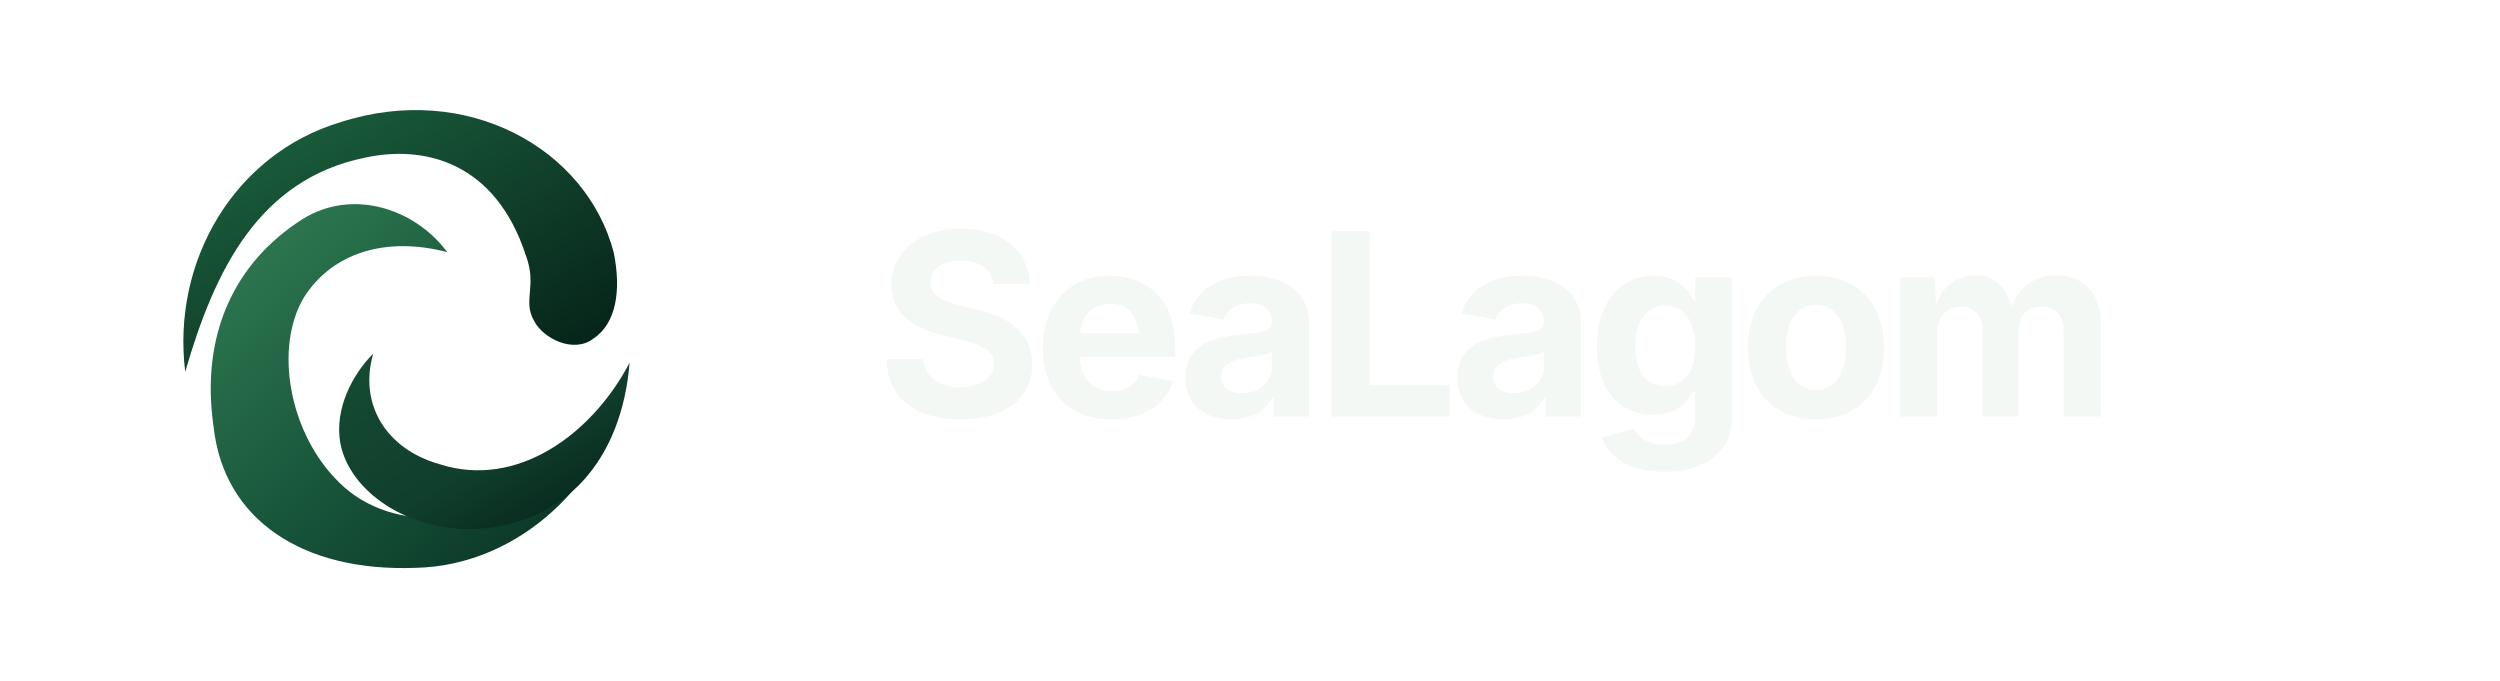
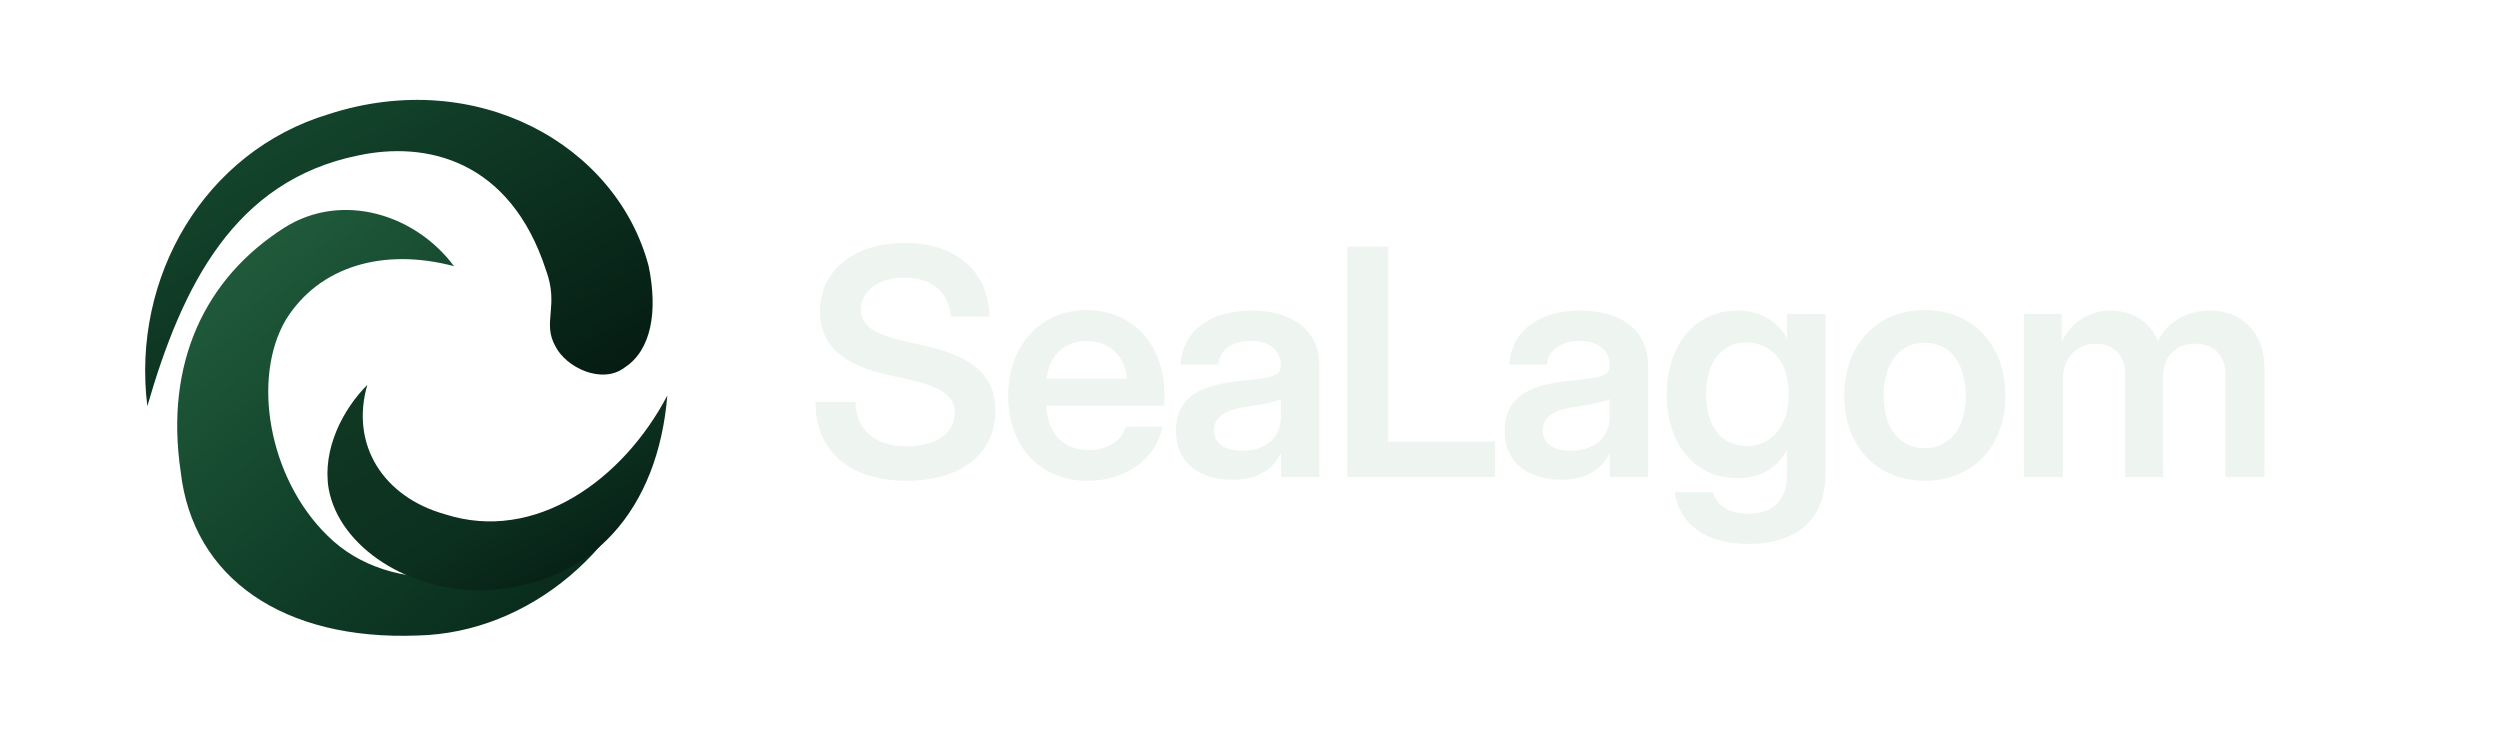
- <svg xmlns="http://www.w3.org/2000/svg" width="1470" height="400" viewBox="0 0 1470 400">
-   <g transform="translate(60,25) scale(.67)">
+ <svg xmlns="http://www.w3.org/2000/svg" width="1200" height="350" viewBox="0 0 1200 350" role="img" aria-label="SeaLagom dark outlined wordmark">
+   <g transform="translate(24,10) scale(.64)">
    <defs>
      <linearGradient id="outer" x1="0" y1="0" x2="1" y2="1">
-         <stop offset="0%" stop-color="#1D6842" />
-         <stop offset="55%" stop-color="#103F2A" />
-         <stop offset="100%" stop-color="#041E16" />
+         <stop offset="0%" stop-color="#174F31" />
+         <stop offset="55%" stop-color="#0C3020" />
+         <stop offset="100%" stop-color="#03170F" />
      </linearGradient>
      <linearGradient id="inner" x1="0" y1="0" x2="1" y2="1">
-         <stop offset="0%" stop-color="#327F55" />
-         <stop offset="55%" stop-color="#165339" />
-         <stop offset="100%" stop-color="#082C20" />
+         <stop offset="0%" stop-color="#246240" />
+         <stop offset="55%" stop-color="#103E28" />
+         <stop offset="100%" stop-color="#062217" />
      </linearGradient>
      <linearGradient id="lower" x1="0" y1="0" x2="1" y2="1">
-         <stop offset="0%" stop-color="#164C33" />
-         <stop offset="55%" stop-color="#103F2D" />
-         <stop offset="100%" stop-color="#051E16" />
+         <stop offset="0%" stop-color="#103923" />
+         <stop offset="55%" stop-color="#0C3020" />
+         <stop offset="100%" stop-color="#03170F" />
      </linearGradient>
    </defs>
    <path fill="url(#outer)" d="M73 289 C61 192 116 98 209 70 C320 34 425 93 449 184 C456 218 451 247 431 260 C414 273 387 260 379 244 C369 226 382 214 372 187 C345 104 282 90 231 101 C138 120 99 199 73 289 Z" />
    <path fill="url(#inner)" d="M98 338 C86 257 116 193 176 155 C219 128 274 145 303 184 C250 170 202 184 177 224 C151 268 164 343 208 386 C256 434 343 423 397 382 C421 364 443 338 459 306 C435 396 359 459 276 461 C175 465 107 418 98 338 Z" />
    <path fill="url(#lower)" d="M238 273 C225 318 250 357 296 370 C364 392 430 344 463 281 C456 366 407 423 327 427 C270 429 217 395 209 351 C204 321 220 291 238 273 Z" />
  </g>
-   <text x="515" y="245" font-family="Inter,Arial,Helvetica,sans-serif" font-size="150" font-weight="720" letter-spacing="-6" fill="#F4F8F5">SeaLagom</text>
+   <path d="M435.207 230.781C461.406 230.781 477.809 217.719 477.809 197.086C477.809 180.832 467.492 171.258 444.559 166.137L433.352 163.539C418.953 160.199 413.238 156.043 413.238 148.621C413.238 139.566 421.922 133.258 434.168 133.258C447.082 133.258 455.543 140.309 456.359 151.961H474.988C474.32 129.992 458.957 116.633 434.242 116.633C409.824 116.633 393.57 129.844 393.57 149.586C393.57 165.098 403.738 174.82 425.855 179.867L437.73 182.539C452.5 185.953 458.289 190.48 458.289 198.273C458.289 207.996 449.16 214.23 435.355 214.23C419.992 214.23 410.789 206.289 410.641 192.93H391.418C391.418 216.605 407.82 230.781 435.207 230.781ZM522.125 230.781C540.457 230.781 555.004 220.168 557.973 204.805H540.457C538.305 211.484 531.996 216.012 522.57 216.012C509.953 216.012 502.68 207.477 502.234 194.711H558.938V189.59C558.938 165.543 543.945 148.844 521.383 148.844C499.414 148.844 483.902 166.062 483.902 189.887C483.902 213.637 498.598 230.781 522.125 230.781ZM502.383 181.797C503.645 170.59 510.844 163.688 521.68 163.688C532.516 163.688 539.789 170.59 540.977 181.797ZM591.527 230.262C604.293 230.262 610.898 224.918 614.609 217.941H614.906V229.0H633.312V175.562C633.312 159.234 621.215 149.066 600.805 149.066C580.32 149.066 567.555 159.383 566.664 174.969H584.699C585.219 168.363 591.305 163.613 600.434 163.613C609.414 163.613 614.758 168.363 614.758 175.043V175.637C614.758 180.98 609.785 181.203 595.238 182.836C579.059 184.543 564.438 188.922 564.438 206.734C564.438 222.395 575.941 230.262 591.527 230.262ZM596.129 216.383C587.965 216.383 582.695 212.746 582.695 206.586C582.695 199.461 589.523 196.566 597.539 195.379C605.258 194.191 612.531 193.004 614.832 191.52V199.98C614.832 209.109 608.375 216.383 596.129 216.383ZM646.754 229.0H717.633V212.004H666.348V118.414H646.754ZM749.332 230.262C762.098 230.262 768.703 224.918 772.414 217.941H772.711V229.0H791.117V175.562C791.117 159.234 779.02 149.066 758.609 149.066C738.125 149.066 725.359 159.383 724.469 174.969H742.504C743.023 168.363 749.109 163.613 758.238 163.613C767.219 163.613 772.562 168.363 772.562 175.043V175.637C772.562 180.98 767.59 181.203 753.043 182.836C736.863 184.543 722.242 188.922 722.242 206.734C722.242 222.395 733.746 230.262 749.332 230.262ZM753.934 216.383C745.77 216.383 740.5 212.746 740.5 206.586C740.5 199.461 747.328 196.566 755.344 195.379C763.062 194.191 770.336 193.004 772.637 191.52V199.98C772.637 209.109 766.18 216.383 753.934 216.383ZM839.219 261.062C860.445 261.062 876.254 251.266 876.254 226.996V150.625H857.773V162.277H857.699C852.504 153.297 843.969 149.066 833.801 149.066C813.688 149.066 800.031 165.617 800.031 189.441C800.031 213.043 813.465 229.52 833.949 229.52C844.266 229.52 852.578 225.363 857.625 216.16H857.699V228.109C857.699 240.133 850.945 246.59 839.219 246.59C830.461 246.59 824.004 243.027 822.223 236.273H803.891C805.969 251.488 818.512 261.062 839.219 261.062ZM838.328 214.082C826.75 214.082 818.957 205.25 818.957 189.219C818.957 173.262 826.75 164.355 838.328 164.355C850.574 164.355 858.59 174.152 858.59 189.219C858.59 204.285 850.574 214.082 838.328 214.082ZM923.91 230.781C946.992 230.781 962.578 214.23 962.578 189.887C962.578 165.543 946.992 148.844 923.91 148.844C900.828 148.844 885.242 165.543 885.242 189.887C885.242 214.23 900.828 230.781 923.91 230.781ZM923.91 215.121C911.812 215.121 904.168 205.547 904.168 189.887C904.168 174.152 911.887 164.504 923.91 164.504C935.859 164.504 943.578 174.227 943.578 189.887C943.578 205.473 935.934 215.121 923.91 215.121ZM971.492 229.0H990.195V182.242C990.195 171.035 997.395 164.949 1005.855 164.949C1014.168 164.949 1020.105 170.516 1020.105 179.051V229.0H1038.289V180.906C1038.289 171.555 1044.152 164.949 1053.652 164.949C1061.668 164.949 1068.199 169.551 1068.199 179.941V229.0H1086.977V177.27C1086.977 158.863 1075.547 149.066 1060.703 149.066C1049.273 149.066 1039.922 154.855 1035.766 163.91C1032.5 154.93 1023.816 149.066 1013.203 149.066C1003.332 149.066 994.352 154.113 989.602 164.207V150.625H971.492Z" fill="#EEF4F0" />
</svg>
